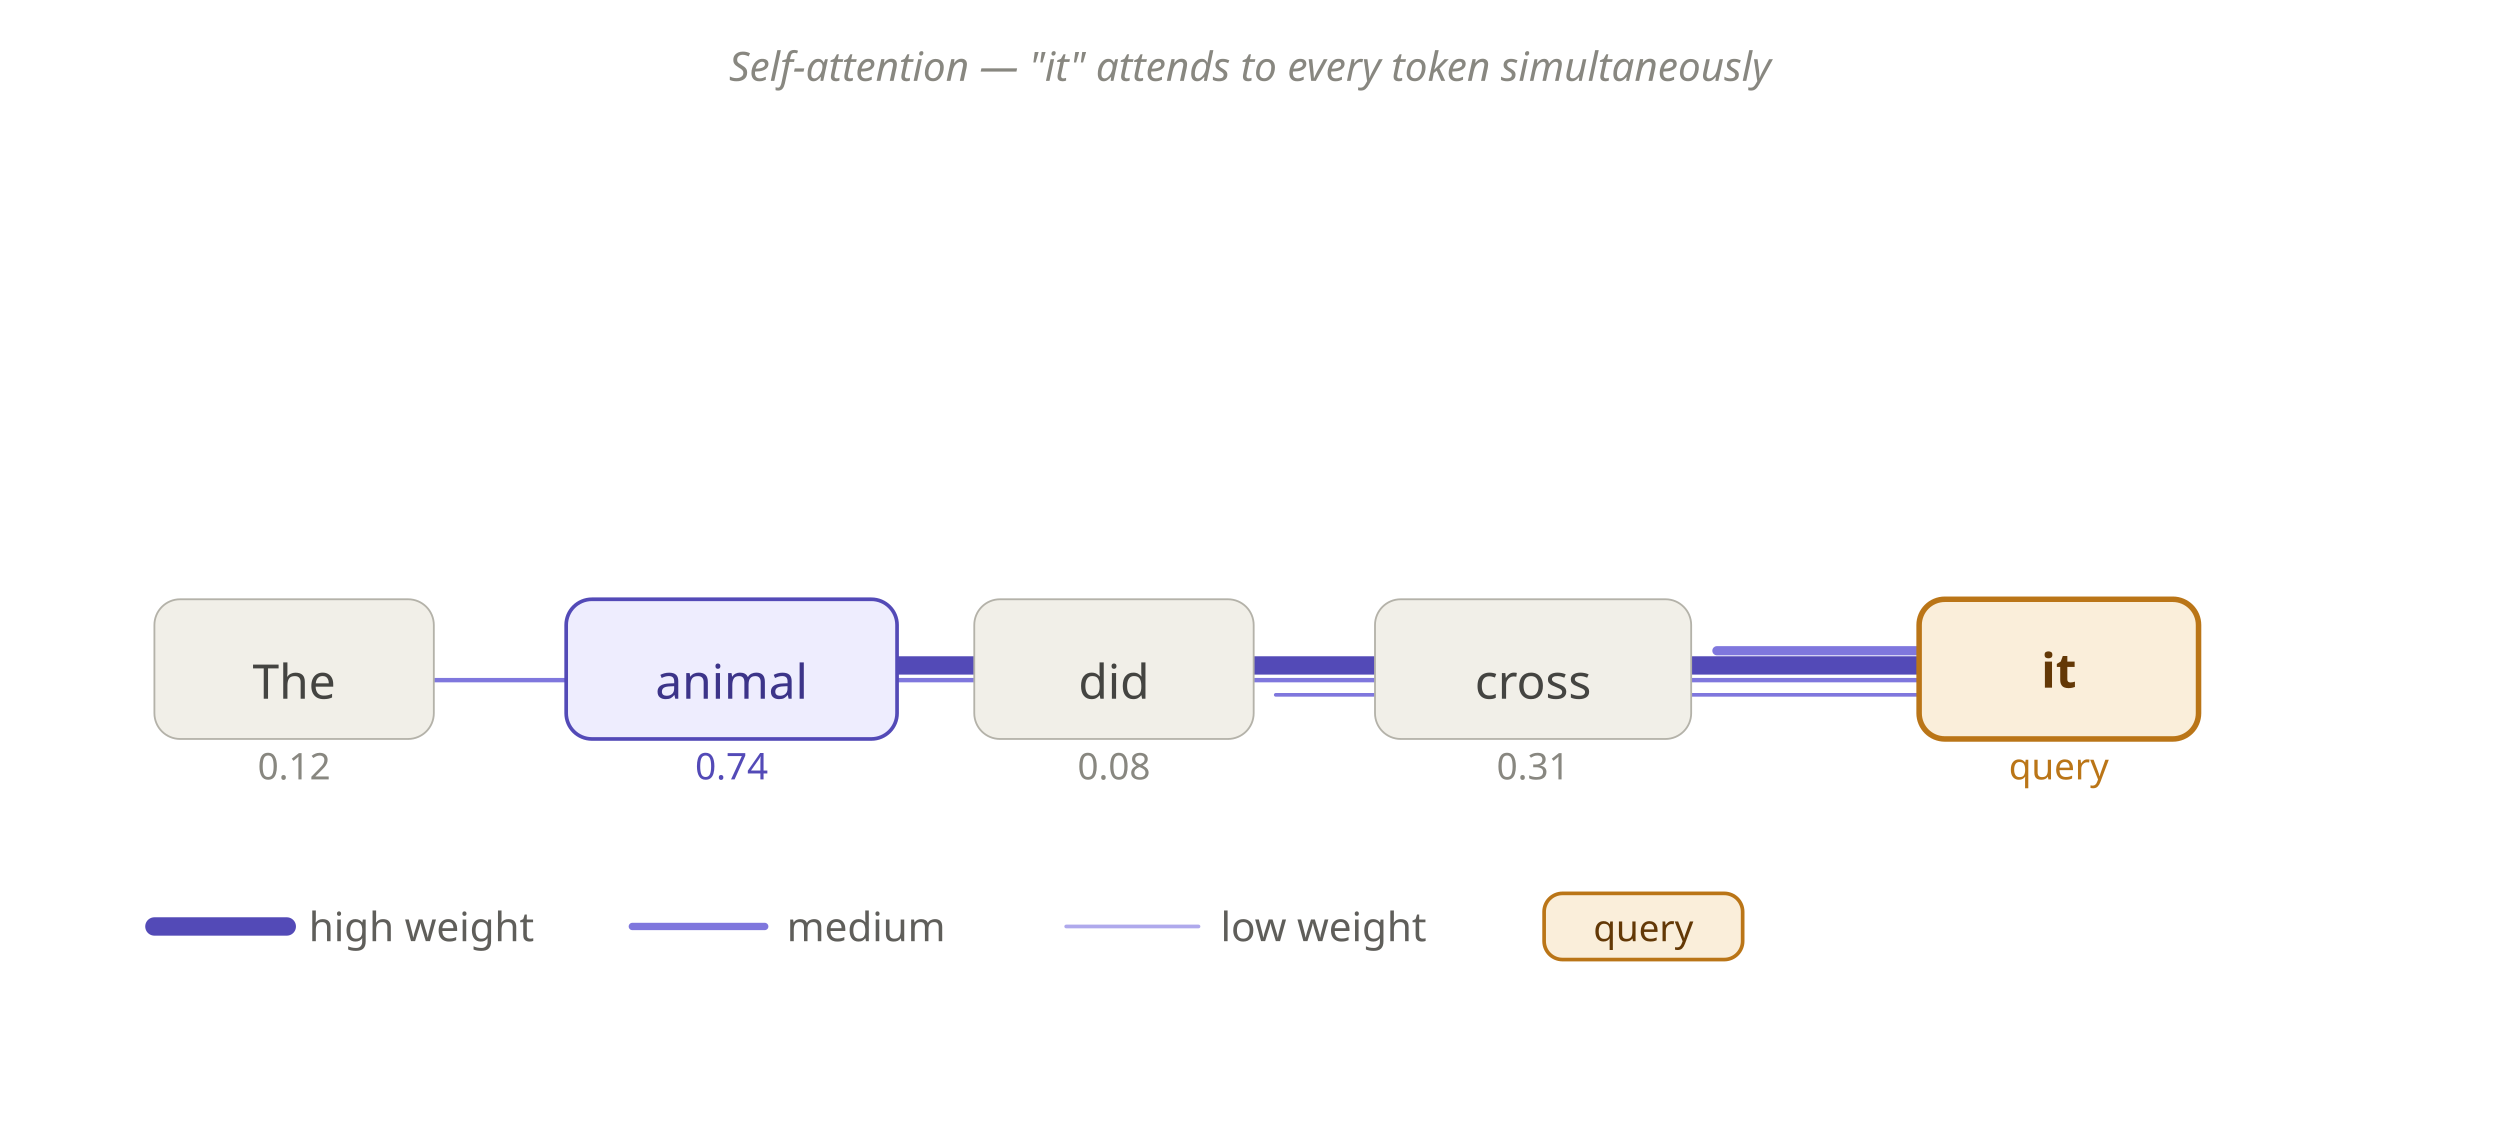
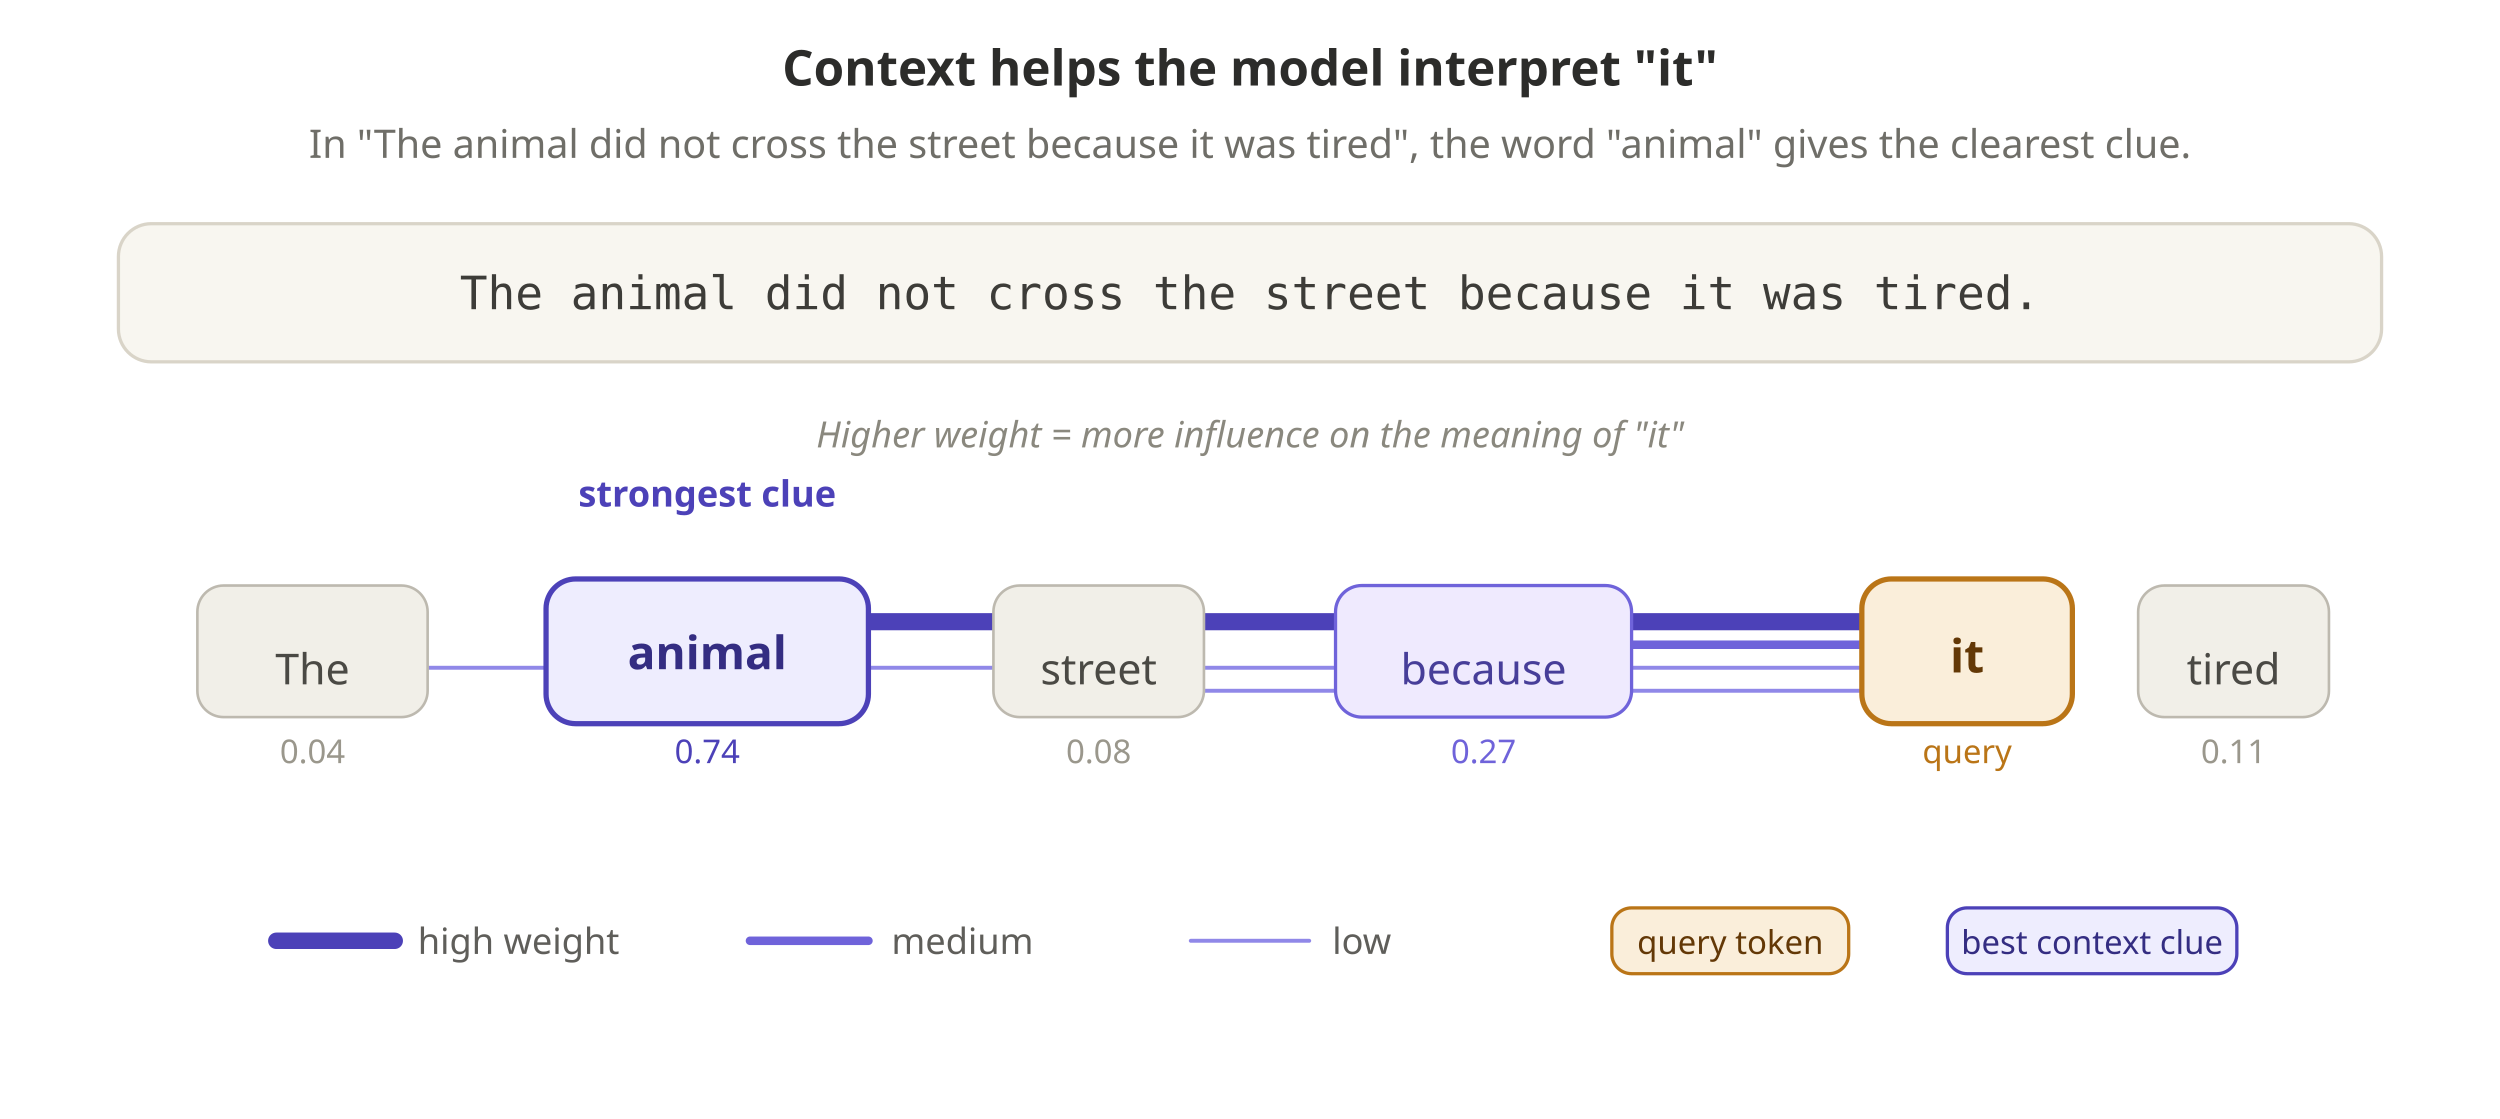
- <svg xmlns="http://www.w3.org/2000/svg" viewBox="0 0 680 310" role="img" style="font-family: ui-sans-serif, system-ui, sans-serif; background: transparent;">
+ <svg xmlns="http://www.w3.org/2000/svg" viewBox="0 0 760 340" role="img" style="font-family: ui-sans-serif, system-ui, sans-serif; background: transparent;">
  <defs>
    <style>
-       @keyframes pulse-heavy { 0%,100%{opacity:0.85} 50%{opacity:0.45} }
-       @keyframes pulse-mid   { 0%,100%{opacity:0.55} 50%{opacity:0.28} }
-       @keyframes pulse-light { 0%,100%{opacity:0.22} 50%{opacity:0.10} }
+       @keyframes pulse-heavy { 0%,100%{opacity:0.88} 50%{opacity:0.52} }
+       @keyframes pulse-mid   { 0%,100%{opacity:0.56} 50%{opacity:0.30} }
+       @keyframes pulse-light { 0%,100%{opacity:0.26} 50%{opacity:0.12} }
      @keyframes bob { 0%,100%{transform:translateY(0px)} 50%{transform:translateY(-3px)} }
      @media (prefers-reduced-motion: reduce) {
-         .line-heavy, .line-mid, .line-light, .token-active { animation: none !important; }
+         .line-heavy, .line-mid, .line-light, .token-query { animation: none !important; }
      }
      .line-heavy { animation: pulse-heavy 2.2s ease-in-out infinite; }
-       .line-mid   { animation: pulse-mid   2.8s ease-in-out infinite 0.4s; }
-       .line-light { animation: pulse-light 3.2s ease-in-out infinite 0.8s; }
-       .token-active { animation: bob 3s ease-in-out infinite; }
+       .line-mid   { animation: pulse-mid 2.8s ease-in-out infinite 0.4s; }
+       .line-light { animation: pulse-light 3.1s ease-in-out infinite 0.8s; }
+       .token-query { animation: bob 3s ease-in-out infinite; }
    </style>
-     <marker id="arr" viewBox="0 0 10 10" refX="8" refY="5" markerWidth="5" markerHeight="5" orient="auto-start-reverse">
-       <path d="M2 1L8 5L2 9" fill="none" stroke="context-stroke" stroke-width="1.5" stroke-linecap="round" stroke-linejoin="round" />
-     </marker>
  </defs>
-   <text x="340" y="22" text-anchor="middle" style="font-size:11px; fill:#888780; font-style:italic">
-     Self-attention — "it" attends to every token simultaneously
+   <text x="380" y="26" text-anchor="middle" style="font-size:15px; font-weight:600; fill:#2C2C2A;">
+     Context helps the model interpret "it"
  </text>
-   <line class="line-light" x1="535" y1="185" x2="117" y2="185" stroke="#7F77DD" stroke-width="1.2" stroke-linecap="round" />
-   <line class="line-heavy" x1="535" y1="181" x2="232" y2="181" stroke="#534AB7" stroke-width="5" stroke-linecap="round" />
-   <line class="line-light" x1="535" y1="189" x2="347" y2="189" stroke="#7F77DD" stroke-width="1" stroke-linecap="round" />
-   <line class="line-mid" x1="535" y1="177" x2="467" y2="177" stroke="#7F77DD" stroke-width="2.5" stroke-linecap="round" />
-   <rect x="42" y="163" width="76" height="38" rx="7" fill="#F1EFE8" stroke="#B4B2A9" stroke-width="0.5" />
-   <text x="80" y="185" text-anchor="middle" dominant-baseline="central" style="font-size:13px; fill:#444441;">The</text>
-   <text x="80" y="212" text-anchor="middle" style="font-size:10px; fill:#888780;">0.12</text>
-   <rect x="154" y="163" width="90" height="38" rx="7" fill="#EEEDFE" stroke="#534AB7" stroke-width="1" />
-   <text x="199" y="185" text-anchor="middle" dominant-baseline="central" style="font-size:13px; font-weight:500; fill:#3C3489;">animal</text>
-   <text x="199" y="212" text-anchor="middle" style="font-size:10px; fill:#534AB7;">0.74</text>
-   <rect x="265" y="163" width="76" height="38" rx="7" fill="#F1EFE8" stroke="#B4B2A9" stroke-width="0.5" />
-   <text x="303" y="185" text-anchor="middle" dominant-baseline="central" style="font-size:13px; fill:#444441;">did</text>
-   <text x="303" y="212" text-anchor="middle" style="font-size:10px; fill:#888780;">0.08</text>
-   <rect x="374" y="163" width="86" height="38" rx="7" fill="#F1EFE8" stroke="#B4B2A9" stroke-width="0.5" />
-   <text x="417" y="185" text-anchor="middle" dominant-baseline="central" style="font-size:13px; fill:#444441;">cross</text>
-   <text x="417" y="212" text-anchor="middle" style="font-size:10px; fill:#888780;">0.31</text>
-   <g class="token-active" style="transform-origin: 562px 182px;">
-     <rect x="522" y="163" width="76" height="38" rx="7" fill="#FAEEDA" stroke="#BA7517" stroke-width="1.5" />
-     <text x="560" y="182" text-anchor="middle" dominant-baseline="central" style="font-size:13px; font-weight:600; fill:#633806;">it</text>
-     <text x="560" y="212" text-anchor="middle" style="font-size:10px; fill:#BA7517;">query</text>
+   <text x="380" y="48" text-anchor="middle" style="font-size:12px; fill:#6F6E68;">
+     In "The animal did not cross the street because it was tired", the word "animal" gives the clearest clue.
+   </text>
+   <rect x="36" y="68" width="688" height="42" rx="10" fill="#F8F6F0" stroke="#D9D4C8" stroke-width="1" />
+   <text x="380" y="94" text-anchor="middle" style="font-size:14px; fill:#3D3C38; font-family: ui-monospace, monospace;">
+     The animal did not cross the street because it was tired.
+   </text>
+   <text x="380" y="136" text-anchor="middle" style="font-size:11px; fill:#8A887E; font-style:italic;">
+     Higher weight = more influence on the meaning of "it"
+   </text>
+   <line class="line-light" x1="566" y1="203" x2="95" y2="203" stroke="#9088E8" stroke-width="1.2" stroke-linecap="round" />
+   <line class="line-heavy" x1="566" y1="189" x2="215" y2="189" stroke="#4C41B8" stroke-width="5.2" stroke-linecap="round" />
+   <line class="line-light" x1="566" y1="210" x2="334" y2="210" stroke="#9088E8" stroke-width="1.2" stroke-linecap="round" />
+   <line class="line-mid" x1="566" y1="196" x2="451" y2="196" stroke="#6F63DA" stroke-width="2.6" stroke-linecap="round" />
+   <rect x="60" y="178" width="70" height="40" rx="8" fill="#F1EFE8" stroke="#BDB9AF" stroke-width="0.8" />
+   <text x="95" y="203" text-anchor="middle" dominant-baseline="central" style="font-size:13px; fill:#4A4944;">The</text>
+   <text x="95" y="232" text-anchor="middle" style="font-size:10px; fill:#9A978C;">0.04</text>
+   <rect x="166" y="176" width="98" height="44" rx="9" fill="#EEEDFE" stroke="#4C41B8" stroke-width="1.6" />
+   <text x="215" y="198" text-anchor="middle" dominant-baseline="central" style="font-size:14px; font-weight:600; fill:#342D82;">animal</text>
+   <text x="215" y="232" text-anchor="middle" style="font-size:10px; fill:#4C41B8;">0.74</text>
+   <rect x="302" y="178" width="64" height="40" rx="8" fill="#F1EFE8" stroke="#BDB9AF" stroke-width="0.8" />
+   <text x="334" y="203" text-anchor="middle" dominant-baseline="central" style="font-size:13px; fill:#4A4944;">street</text>
+   <text x="334" y="232" text-anchor="middle" style="font-size:10px; fill:#9A978C;">0.08</text>
+   <rect x="406" y="178" width="90" height="40" rx="8" fill="#EFEAFE" stroke="#6F63DA" stroke-width="1" />
+   <text x="451" y="203" text-anchor="middle" dominant-baseline="central" style="font-size:13px; font-weight:500; fill:#473E99;">because</text>
+   <text x="451" y="232" text-anchor="middle" style="font-size:10px; fill:#6F63DA;">0.27</text>
+   <g class="token-query" style="transform-origin: 598px 198px;">
+     <rect x="566" y="176" width="64" height="44" rx="9" fill="#FAEEDA" stroke="#BA7517" stroke-width="1.6" />
+     <text x="598" y="199" text-anchor="middle" dominant-baseline="central" style="font-size:14px; font-weight:600; fill:#633806;">it</text>
+     <text x="598" y="232" text-anchor="middle" style="font-size:10px; fill:#BA7517;">query</text>
  </g>
-   <line x1="42" y1="252" x2="78" y2="252" stroke="#534AB7" stroke-width="5" stroke-linecap="round" />
-   <text x="84" y="256" style="font-size:11px; fill:#5F5E5A;">high weight</text>
-   <line x1="172" y1="252" x2="208" y2="252" stroke="#7F77DD" stroke-width="2" stroke-linecap="round" />
-   <text x="214" y="256" style="font-size:11px; fill:#5F5E5A;">medium</text>
-   <line x1="290" y1="252" x2="326" y2="252" stroke="#AFA9EC" stroke-width="1" stroke-linecap="round" />
-   <text x="332" y="256" style="font-size:11px; fill:#5F5E5A;">low weight</text>
-   <rect x="420" y="243" width="54" height="18" rx="5" fill="#FAEEDA" stroke="#BA7517" stroke-width="1" />
-   <text x="447" y="256" text-anchor="middle" style="font-size:10px; fill:#633806;">query</text>
+   <rect x="650" y="178" width="58" height="40" rx="8" fill="#F1EFE8" stroke="#BDB9AF" stroke-width="0.8" />
+   <text x="679" y="203" text-anchor="middle" dominant-baseline="central" style="font-size:13px; fill:#4A4944;">tired</text>
+   <text x="679" y="232" text-anchor="middle" style="font-size:10px; fill:#9A978C;">0.11</text>
+   <text x="215" y="154" text-anchor="middle" style="font-size:11px; fill:#4C41B8; font-weight:600;">
+     strongest clue
+   </text>
+   <line x1="84" y1="286" x2="120" y2="286" stroke="#4C41B8" stroke-width="5" stroke-linecap="round" />
+   <text x="127" y="290" style="font-size:11px; fill:#5F5E5A;">high weight</text>
+   <line x1="228" y1="286" x2="264" y2="286" stroke="#6F63DA" stroke-width="2.6" stroke-linecap="round" />
+   <text x="271" y="290" style="font-size:11px; fill:#5F5E5A;">medium</text>
+   <line x1="362" y1="286" x2="398" y2="286" stroke="#9088E8" stroke-width="1.2" stroke-linecap="round" />
+   <text x="405" y="290" style="font-size:11px; fill:#5F5E5A;">low</text>
+   <rect x="490" y="276" width="72" height="20" rx="6" fill="#FAEEDA" stroke="#BA7517" stroke-width="1" />
+   <text x="526" y="290" text-anchor="middle" style="font-size:10px; fill:#633806;">query token</text>
+   <rect x="592" y="276" width="88" height="20" rx="6" fill="#EEEDFE" stroke="#4C41B8" stroke-width="1" />
+   <text x="636" y="290" text-anchor="middle" style="font-size:10px; fill:#342D82;">best context clue</text>
</svg>
